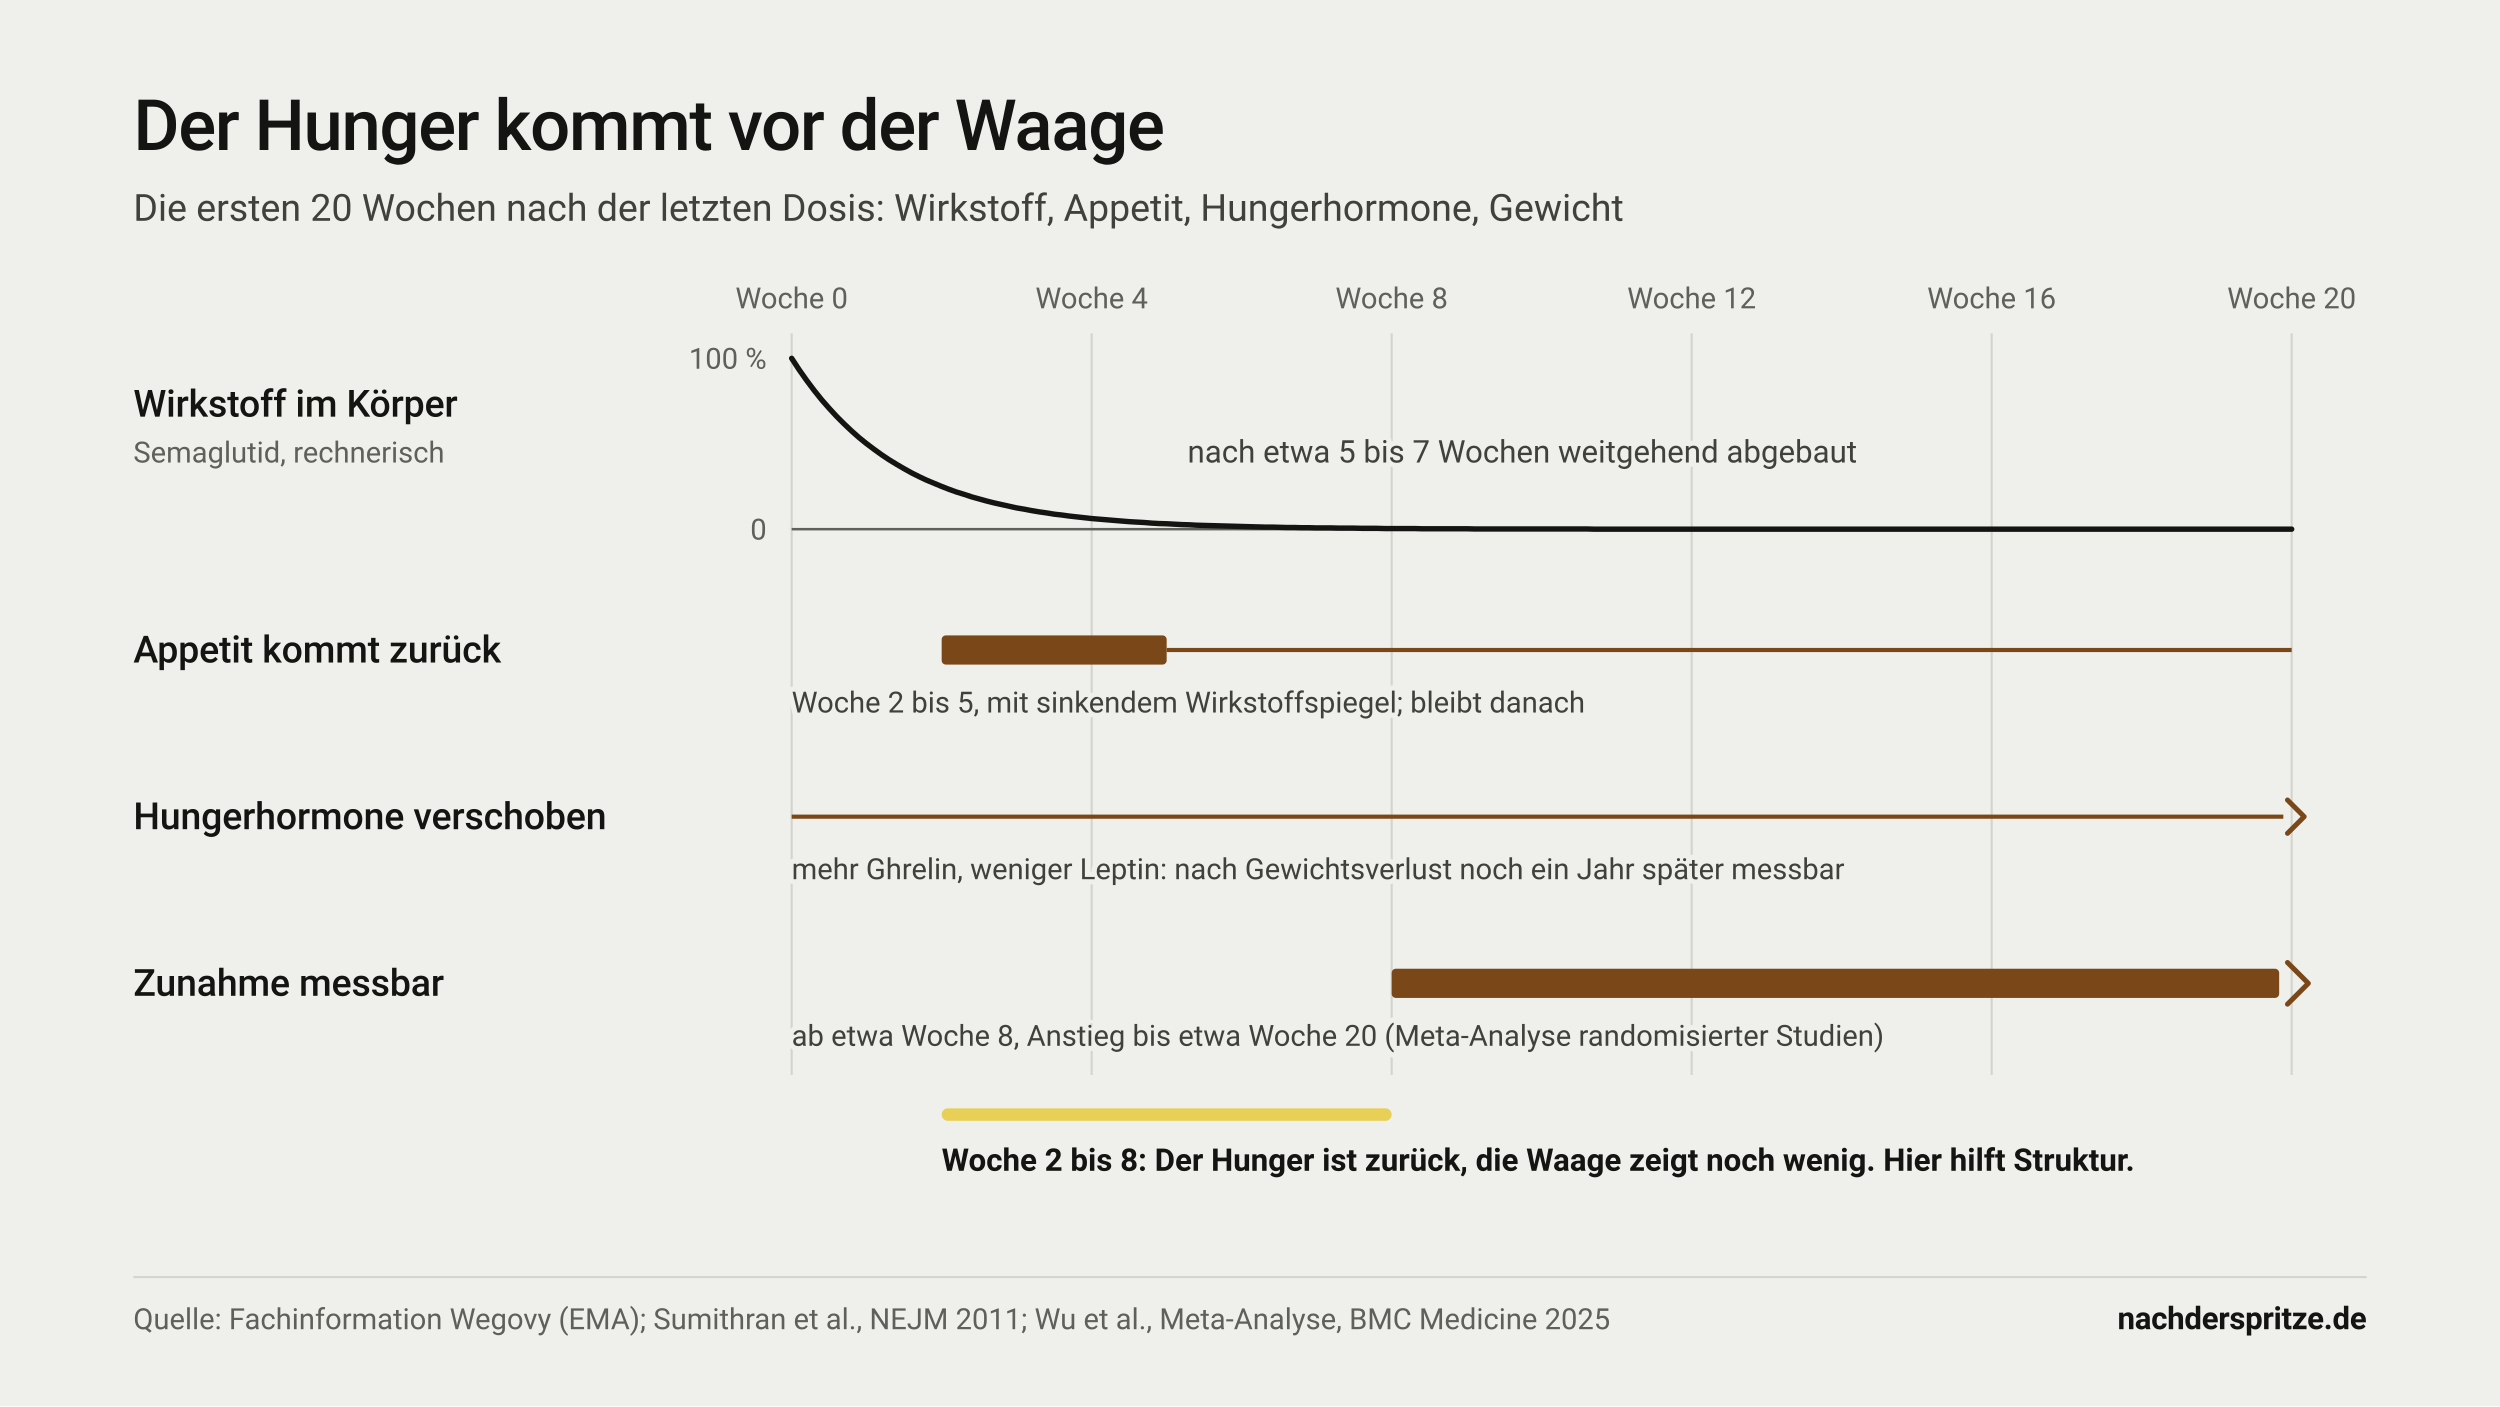
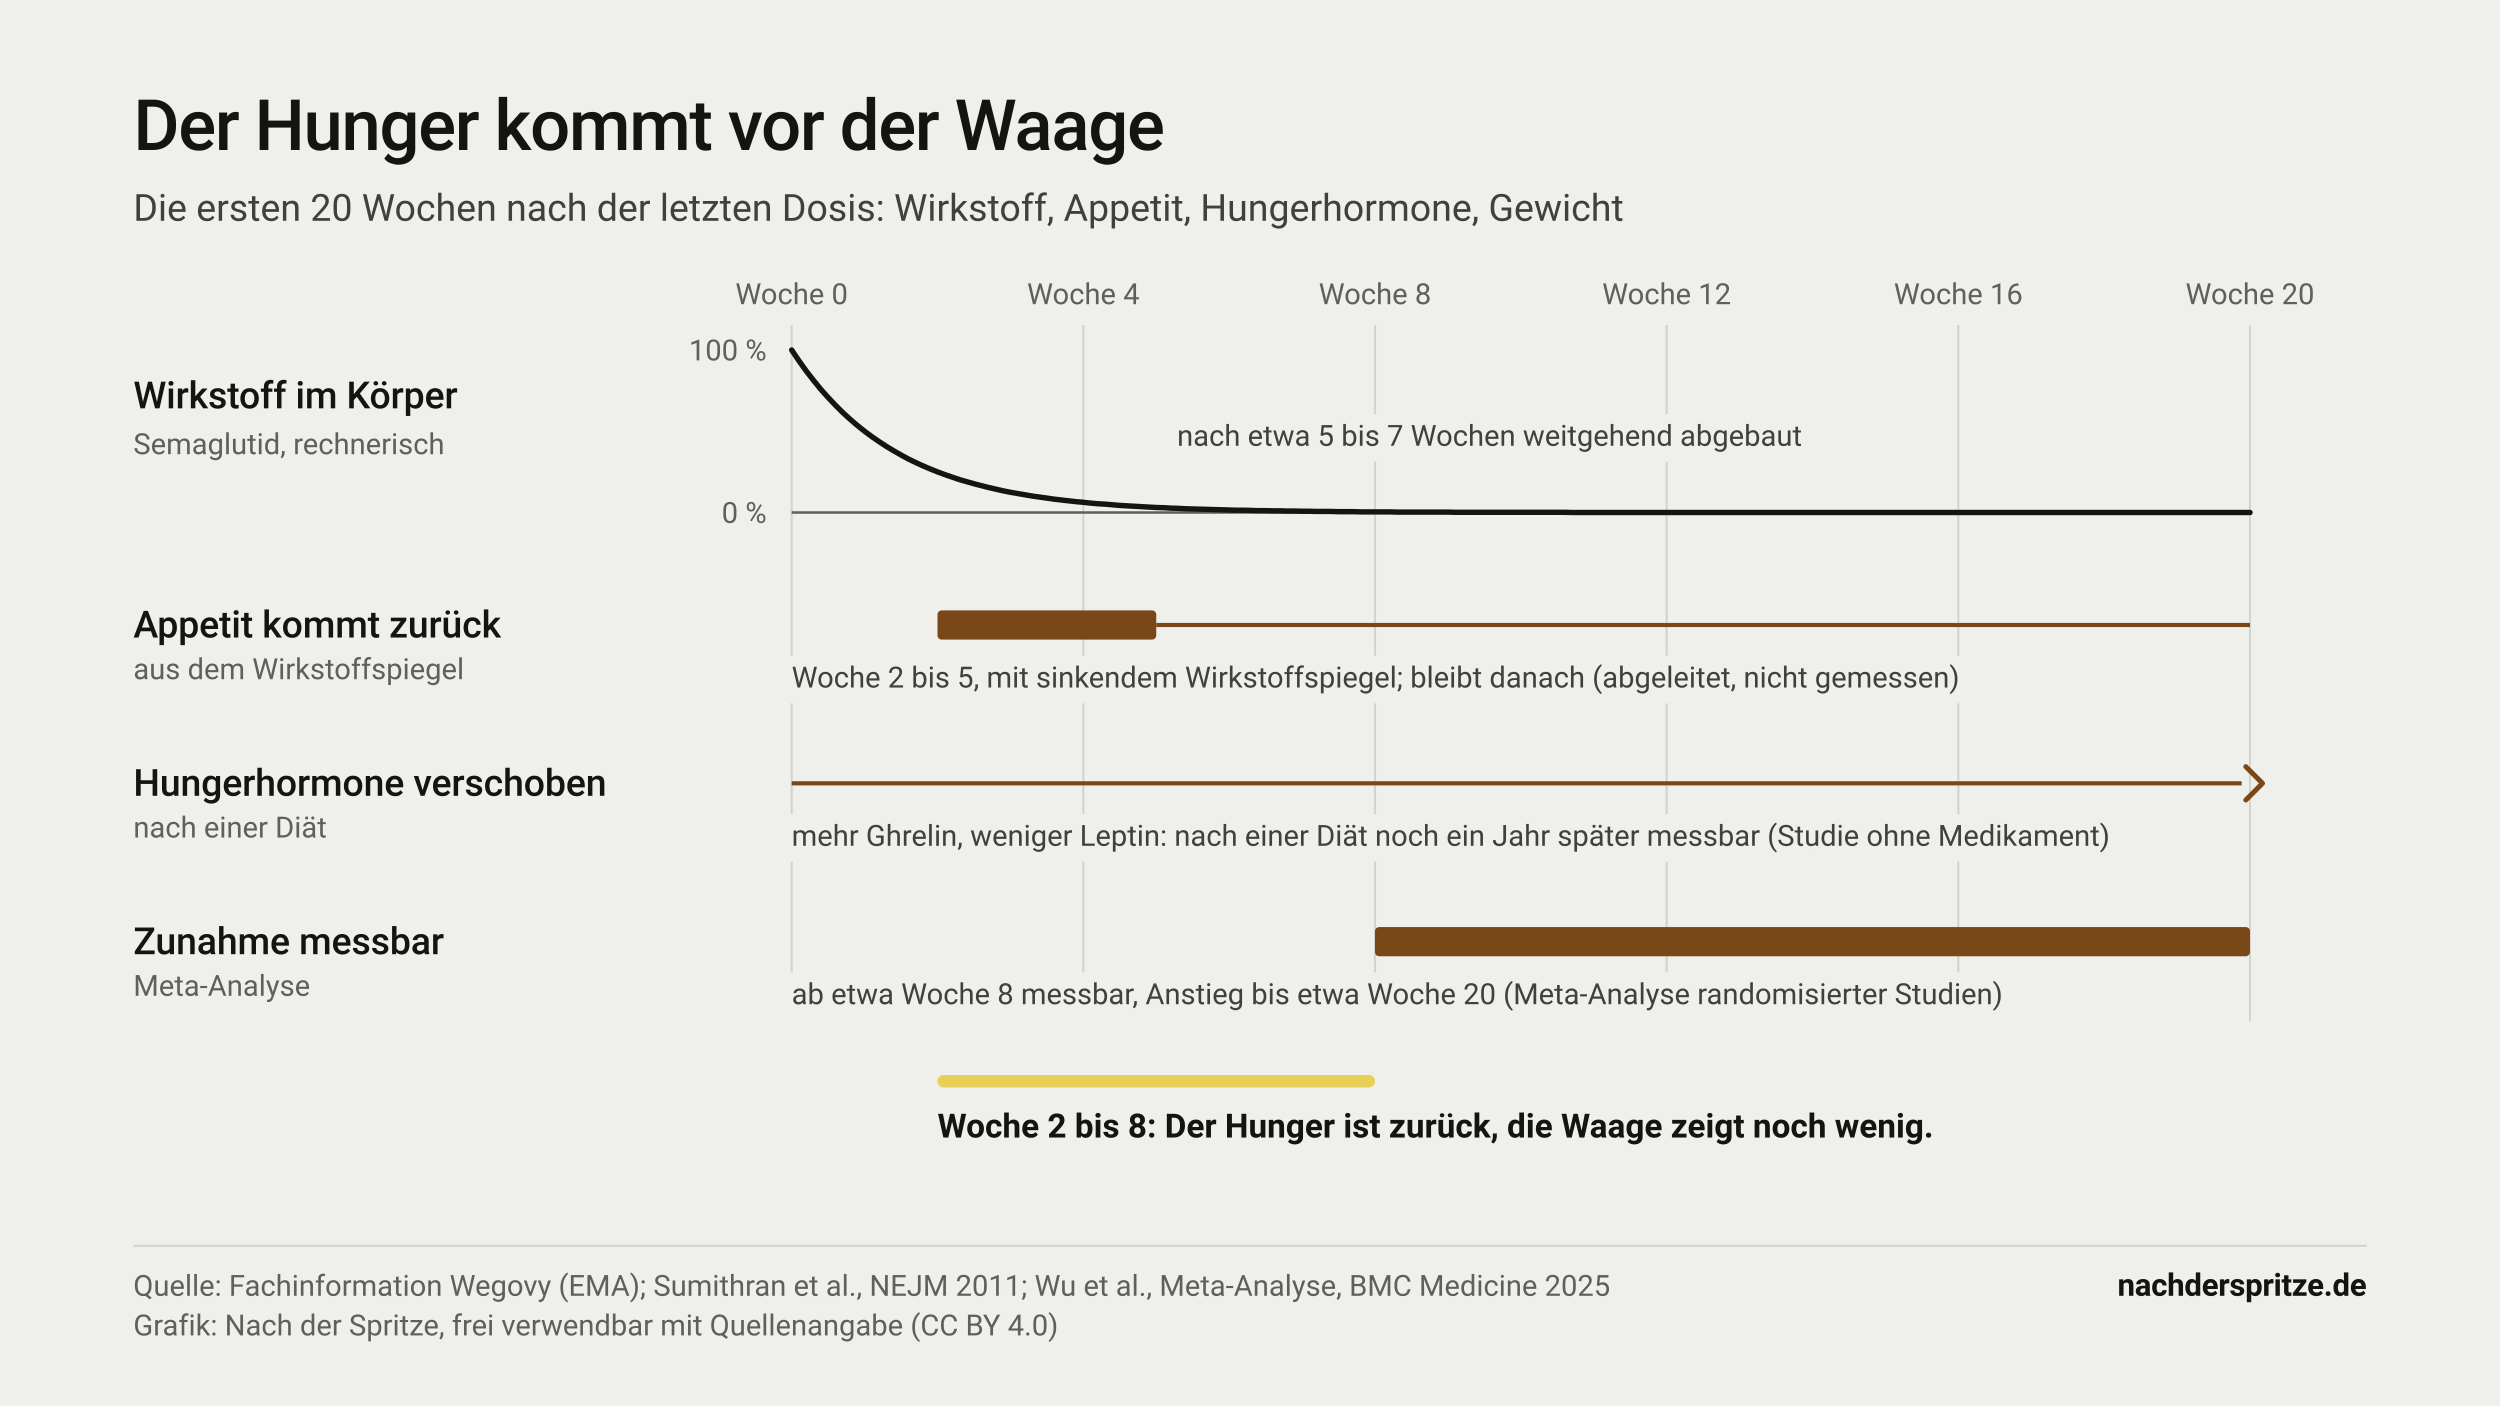
<svg xmlns="http://www.w3.org/2000/svg" width="1200" height="675" viewBox="0 0 1200 675" role="img" aria-labelledby="t d" font-family="'Mona Sans Variable', 'Mona Sans', system-ui, -apple-system, 'Segoe UI', Roboto, Helvetica, Arial, sans-serif">
  <rect width="1200" height="675" fill="#EFEFEB" />
  <text x="64" y="72" font-size="34" font-weight="540" fill="#141513" text-anchor="start" style="font-stretch:116%;letter-spacing:-0.02em" stroke="#EFEFEB" stroke-width="5" stroke-linejoin="round" paint-order="stroke">Der Hunger kommt vor der Waage</text>
  <text x="64" y="106" font-size="18" font-weight="420" fill="#3F413C" text-anchor="start" style="font-stretch:100%;letter-spacing:0em" stroke="#EFEFEB" stroke-width="5" stroke-linejoin="round" paint-order="stroke">Die ersten 20 Wochen nach der letzten Dosis: Wirkstoff, Appetit, Hungerhormone, Gewicht</text>
-   <line x1="380" y1="160" x2="380" y2="516" stroke="#D3D4CD" stroke-width="1" />
-   <text x="380" y="148" font-size="14" font-weight="440" fill="#5E605A" text-anchor="middle" style="font-stretch:100%;letter-spacing:0em;font-variant-numeric:tabular-nums" stroke="#EFEFEB" stroke-width="5" stroke-linejoin="round" paint-order="stroke">Woche 0</text>
-   <line x1="524" y1="160" x2="524" y2="516" stroke="#D3D4CD" stroke-width="1" />
-   <text x="524" y="148" font-size="14" font-weight="440" fill="#5E605A" text-anchor="middle" style="font-stretch:100%;letter-spacing:0em;font-variant-numeric:tabular-nums" stroke="#EFEFEB" stroke-width="5" stroke-linejoin="round" paint-order="stroke">Woche 4</text>
-   <line x1="668" y1="160" x2="668" y2="516" stroke="#D3D4CD" stroke-width="1" />
-   <text x="668" y="148" font-size="14" font-weight="440" fill="#5E605A" text-anchor="middle" style="font-stretch:100%;letter-spacing:0em;font-variant-numeric:tabular-nums" stroke="#EFEFEB" stroke-width="5" stroke-linejoin="round" paint-order="stroke">Woche 8</text>
-   <line x1="812" y1="160" x2="812" y2="516" stroke="#D3D4CD" stroke-width="1" />
-   <text x="812" y="148" font-size="14" font-weight="440" fill="#5E605A" text-anchor="middle" style="font-stretch:100%;letter-spacing:0em;font-variant-numeric:tabular-nums" stroke="#EFEFEB" stroke-width="5" stroke-linejoin="round" paint-order="stroke">Woche 12</text>
-   <line x1="956" y1="160" x2="956" y2="516" stroke="#D3D4CD" stroke-width="1" />
-   <text x="956" y="148" font-size="14" font-weight="440" fill="#5E605A" text-anchor="middle" style="font-stretch:100%;letter-spacing:0em;font-variant-numeric:tabular-nums" stroke="#EFEFEB" stroke-width="5" stroke-linejoin="round" paint-order="stroke">Woche 16</text>
-   <line x1="1100" y1="160" x2="1100" y2="516" stroke="#D3D4CD" stroke-width="1" />
-   <text x="1100" y="148" font-size="14" font-weight="440" fill="#5E605A" text-anchor="middle" style="font-stretch:100%;letter-spacing:0em;font-variant-numeric:tabular-nums" stroke="#EFEFEB" stroke-width="5" stroke-linejoin="round" paint-order="stroke">Woche 20</text>
-   <line x1="380" y1="254" x2="1100" y2="254" stroke="#5E605A" stroke-width="1.2" />
-   <text x="368" y="177" font-size="14" font-weight="440" fill="#5E605A" text-anchor="end" style="font-stretch:100%;letter-spacing:0em;font-variant-numeric:tabular-nums" stroke="#EFEFEB" stroke-width="5" stroke-linejoin="round" paint-order="stroke">100 %</text>
-   <text x="368" y="259" font-size="14" font-weight="440" fill="#5E605A" text-anchor="end" style="font-stretch:100%;letter-spacing:0em;font-variant-numeric:tabular-nums" stroke="#EFEFEB" stroke-width="5" stroke-linejoin="round" paint-order="stroke">0</text>
-   <path d="M380.0 172.0 L383.6 177.5 L387.2 182.6 L390.8 187.4 L394.4 191.9 L398.0 196.0 L401.6 199.9 L405.2 203.5 L408.8 206.9 L412.4 210.1 L416.0 213.0 L419.6 215.7 L423.2 218.3 L426.8 220.7 L430.4 222.9 L434.0 225.0 L437.6 227.0 L441.2 228.8 L444.8 230.5 L448.4 232.0 L452.0 233.5 L455.6 234.9 L459.2 236.2 L462.8 237.3 L466.4 238.5 L470.0 239.5 L473.6 240.5 L477.2 241.4 L480.8 242.2 L484.4 243.0 L488.0 243.8 L491.6 244.4 L495.2 245.1 L498.8 245.7 L502.4 246.2 L506.0 246.8 L509.6 247.2 L513.2 247.7 L516.8 248.1 L520.4 248.5 L524.0 248.9 L527.6 249.2 L531.2 249.5 L534.8 249.8 L538.4 250.1 L542.0 250.4 L545.6 250.6 L549.2 250.8 L552.8 251.1 L556.4 251.3 L560.0 251.4 L563.6 251.6 L567.2 251.8 L570.8 251.9 L574.4 252.1 L578.0 252.2 L581.6 252.3 L585.2 252.4 L588.8 252.5 L592.4 252.6 L596.0 252.7 L599.6 252.8 L603.2 252.9 L606.8 253.0 L610.4 253.0 L614.0 253.1 L617.6 253.2 L621.2 253.2 L624.8 253.3 L628.4 253.3 L632.0 253.4 L635.6 253.4 L639.2 253.4 L642.8 253.5 L646.4 253.5 L650.0 253.5 L653.6 253.6 L657.2 253.6 L660.8 253.6 L664.4 253.7 L668.0 253.7 L671.6 253.7 L675.2 253.7 L678.8 253.7 L682.4 253.8 L686.0 253.8 L689.6 253.8 L693.2 253.8 L696.8 253.8 L700.4 253.8 L704.0 253.8 L707.6 253.9 L711.2 253.9 L714.8 253.9 L718.4 253.9 L722.0 253.9 L725.6 253.9 L729.2 253.9 L732.8 253.9 L736.4 253.9 L740.0 253.9 L743.6 253.9 L747.2 253.9 L750.8 253.9 L754.4 253.9 L758.0 253.9 L761.6 253.9 L765.2 254.0 L768.8 254.0 L772.4 254.0 L776.0 254.0 L779.6 254.0 L783.2 254.0 L786.8 254.0 L790.4 254.0 L794.0 254.0 L797.6 254.0 L801.2 254.0 L804.8 254.0 L808.4 254.0 L812.0 254.0 L815.6 254.0 L819.2 254.0 L822.8 254.0 L826.4 254.0 L830.0 254.0 L833.6 254.0 L837.2 254.0 L840.8 254.0 L844.4 254.0 L848.0 254.0 L851.6 254.0 L855.2 254.0 L858.8 254.0 L862.4 254.0 L866.0 254.0 L869.6 254.0 L873.2 254.0 L876.8 254.0 L880.4 254.0 L884.0 254.0 L887.6 254.0 L891.2 254.0 L894.8 254.0 L898.4 254.0 L902.0 254.0 L905.6 254.0 L909.2 254.0 L912.8 254.0 L916.4 254.0 L920.0 254.0 L923.6 254.0 L927.2 254.0 L930.8 254.0 L934.4 254.0 L938.0 254.0 L941.6 254.0 L945.2 254.0 L948.8 254.0 L952.4 254.0 L956.0 254.0 L959.6 254.0 L963.2 254.0 L966.8 254.0 L970.4 254.0 L974.0 254.0 L977.6 254.0 L981.2 254.0 L984.8 254.0 L988.4 254.0 L992.0 254.0 L995.6 254.0 L999.2 254.0 L1002.8 254.0 L1006.4 254.0 L1010.0 254.0 L1013.6 254.0 L1017.2 254.0 L1020.8 254.0 L1024.4 254.0 L1028.0 254.0 L1031.6 254.0 L1035.2 254.0 L1038.8 254.0 L1042.4 254.0 L1046.0 254.0 L1049.6 254.0 L1053.2 254.0 L1056.8 254.0 L1060.4 254.0 L1064.0 254.0 L1067.6 254.0 L1071.2 254.0 L1074.8 254.0 L1078.4 254.0 L1082.0 254.0 L1085.6 254.0 L1089.2 254.0 L1092.8 254.0 L1096.4 254.0 L1100.0 254.0" fill="none" stroke="#141513" stroke-width="2.6" stroke-linejoin="round" stroke-linecap="round" />
-   <text x="64" y="200" font-size="18" font-weight="560" fill="#141513" text-anchor="start" style="font-stretch:108%;letter-spacing:-0.005em" stroke="#EFEFEB" stroke-width="5" stroke-linejoin="round" paint-order="stroke">Wirkstoff im Körper</text>
-   <text x="64" y="222" font-size="14" font-weight="420" fill="#5E605A" text-anchor="start" style="font-stretch:100%;letter-spacing:0em" stroke="#EFEFEB" stroke-width="5" stroke-linejoin="round" paint-order="stroke">Semaglutid, rechnerisch</text>
-   <text x="570" y="222" font-size="15" font-weight="420" fill="#3F413C" text-anchor="start" style="font-stretch:100%;letter-spacing:0em" stroke="#EFEFEB" stroke-width="5" stroke-linejoin="round" paint-order="stroke">nach etwa 5 bis 7 Wochen weitgehend abgebaut</text>
-   <text x="64" y="318" font-size="18" font-weight="560" fill="#141513" text-anchor="start" style="font-stretch:108%;letter-spacing:-0.005em" stroke="#EFEFEB" stroke-width="5" stroke-linejoin="round" paint-order="stroke">Appetit kommt zurück</text>
-   <text x="380" y="342" font-size="14" font-weight="420" fill="#3F413C" text-anchor="start" style="font-stretch:100%;letter-spacing:0em" stroke="#EFEFEB" stroke-width="5" stroke-linejoin="round" paint-order="stroke">Woche 2 bis 5, mit sinkendem Wirkstoffspiegel; bleibt danach</text>
-   <text x="64" y="398" font-size="18" font-weight="560" fill="#141513" text-anchor="start" style="font-stretch:108%;letter-spacing:-0.005em" stroke="#EFEFEB" stroke-width="5" stroke-linejoin="round" paint-order="stroke">Hungerhormone verschoben</text>
-   <text x="380" y="422" font-size="14" font-weight="420" fill="#3F413C" text-anchor="start" style="font-stretch:100%;letter-spacing:0em" stroke="#EFEFEB" stroke-width="5" stroke-linejoin="round" paint-order="stroke">mehr Ghrelin, weniger Leptin: nach Gewichtsverlust noch ein Jahr später messbar</text>
-   <text x="64" y="478" font-size="18" font-weight="560" fill="#141513" text-anchor="start" style="font-stretch:108%;letter-spacing:-0.005em" stroke="#EFEFEB" stroke-width="5" stroke-linejoin="round" paint-order="stroke">Zunahme messbar</text>
-   <text x="380" y="502" font-size="14" font-weight="420" fill="#3F413C" text-anchor="start" style="font-stretch:100%;letter-spacing:0em" stroke="#EFEFEB" stroke-width="5" stroke-linejoin="round" paint-order="stroke">ab etwa Woche 8, Anstieg bis etwa Woche 20 (Meta-Analyse randomisierter Studien)</text>
-   <rect class="mk" x="452" y="305" width="108" height="14" rx="2" fill="#7A4718" />
-   <line x1="560" y1="312" x2="1100" y2="312" stroke="#7A4718" stroke-width="2" />
-   <line x1="380" y1="392" x2="1096" y2="392" stroke="#7A4718" stroke-width="2" />
-   <path d="M1098 384 L1106 392 L1098 400" fill="none" stroke="#7A4718" stroke-width="2.4" stroke-linecap="round" stroke-linejoin="round" />
-   <rect class="mk" x="668" y="465" width="426" height="14" rx="2" fill="#7A4718" />
-   <path d="M1098 462 L1108 472 L1098 482" fill="none" stroke="#7A4718" stroke-width="2.4" stroke-linecap="round" stroke-linejoin="round" />
-   <rect x="452" y="532" width="216" height="6" rx="3" fill="#E8CF55" />
-   <text x="452" y="562" font-size="15" font-weight="580" fill="#141513" text-anchor="start" style="font-stretch:100%;letter-spacing:0em" stroke="#EFEFEB" stroke-width="5" stroke-linejoin="round" paint-order="stroke">Woche 2 bis 8: Der Hunger ist zurück, die Waage zeigt noch wenig. Hier hilft Struktur.</text>
-   <line x1="64" y1="613" x2="1136" y2="613" stroke="#D3D4CD" stroke-width="1" />
-   <text x="64" y="638" font-size="14" font-weight="420" fill="#5E605A" text-anchor="start" style="font-stretch:100%;letter-spacing:0em" stroke="#EFEFEB" stroke-width="5" stroke-linejoin="round" paint-order="stroke">Quelle: Fachinformation Wegovy (EMA); Sumithran et al., NEJM 2011; Wu et al., Meta-Analyse, BMC Medicine 2025</text>
-   <text x="1136" y="638" font-size="15" font-weight="600" fill="#141513" text-anchor="end" style="font-stretch:125%;letter-spacing:-0.01em" stroke="#EFEFEB" stroke-width="5" stroke-linejoin="round" paint-order="stroke">nachderspritze.de</text>
+   <line class="g" x1="380" y1="156" x2="380" y2="314.8" stroke="#D3D4CD" stroke-width="1" />
+   <line class="g" x1="380" y1="337.6" x2="380" y2="390.8" stroke="#D3D4CD" stroke-width="1" />
+   <line class="g" x1="380" y1="413.6" x2="380" y2="466.8" stroke="#D3D4CD" stroke-width="1" />
+   <text x="380" y="146" font-size="14" font-weight="440" fill="#5E605A" text-anchor="middle" style="font-stretch:100%;letter-spacing:0em" stroke="#EFEFEB" stroke-width="5" stroke-linejoin="round" paint-order="stroke">Woche 0</text>
+   <line class="g" x1="520" y1="156" x2="520" y2="314.8" stroke="#D3D4CD" stroke-width="1" />
+   <line class="g" x1="520" y1="337.6" x2="520" y2="390.8" stroke="#D3D4CD" stroke-width="1" />
+   <line class="g" x1="520" y1="413.6" x2="520" y2="466.8" stroke="#D3D4CD" stroke-width="1" />
+   <text x="520" y="146" font-size="14" font-weight="440" fill="#5E605A" text-anchor="middle" style="font-stretch:100%;letter-spacing:0em" stroke="#EFEFEB" stroke-width="5" stroke-linejoin="round" paint-order="stroke">Woche 4</text>
+   <line class="g" x1="660" y1="156" x2="660" y2="198.8" stroke="#D3D4CD" stroke-width="1" />
+   <line class="g" x1="660" y1="221.6" x2="660" y2="314.8" stroke="#D3D4CD" stroke-width="1" />
+   <line class="g" x1="660" y1="337.6" x2="660" y2="390.8" stroke="#D3D4CD" stroke-width="1" />
+   <line class="g" x1="660" y1="413.6" x2="660" y2="466.8" stroke="#D3D4CD" stroke-width="1" />
+   <text x="660" y="146" font-size="14" font-weight="440" fill="#5E605A" text-anchor="middle" style="font-stretch:100%;letter-spacing:0em" stroke="#EFEFEB" stroke-width="5" stroke-linejoin="round" paint-order="stroke">Woche 8</text>
+   <line class="g" x1="800" y1="156" x2="800" y2="198.8" stroke="#D3D4CD" stroke-width="1" />
+   <line class="g" x1="800" y1="221.6" x2="800" y2="314.8" stroke="#D3D4CD" stroke-width="1" />
+   <line class="g" x1="800" y1="337.6" x2="800" y2="390.8" stroke="#D3D4CD" stroke-width="1" />
+   <line class="g" x1="800" y1="413.6" x2="800" y2="466.8" stroke="#D3D4CD" stroke-width="1" />
+   <text x="800" y="146" font-size="14" font-weight="440" fill="#5E605A" text-anchor="middle" style="font-stretch:100%;letter-spacing:0em" stroke="#EFEFEB" stroke-width="5" stroke-linejoin="round" paint-order="stroke">Woche 12</text>
+   <line class="g" x1="940" y1="156" x2="940" y2="314.8" stroke="#D3D4CD" stroke-width="1" />
+   <line class="g" x1="940" y1="337.6" x2="940" y2="390.8" stroke="#D3D4CD" stroke-width="1" />
+   <line class="g" x1="940" y1="413.6" x2="940" y2="466.8" stroke="#D3D4CD" stroke-width="1" />
+   <text x="940" y="146" font-size="14" font-weight="440" fill="#5E605A" text-anchor="middle" style="font-stretch:100%;letter-spacing:0em" stroke="#EFEFEB" stroke-width="5" stroke-linejoin="round" paint-order="stroke">Woche 16</text>
+   <line class="g" x1="1080" y1="156" x2="1080" y2="490" stroke="#D3D4CD" stroke-width="1" />
+   <text x="1080" y="146" font-size="14" font-weight="440" fill="#5E605A" text-anchor="middle" style="font-stretch:100%;letter-spacing:0em" stroke="#EFEFEB" stroke-width="5" stroke-linejoin="round" paint-order="stroke">Woche 20</text>
+   <line class="g" x1="380" y1="246" x2="1080" y2="246" stroke="#5E605A" stroke-width="1.2" />
+   <text x="368" y="173" font-size="14" font-weight="440" fill="#5E605A" text-anchor="end" style="font-stretch:100%;letter-spacing:0em" stroke="#EFEFEB" stroke-width="5" stroke-linejoin="round" paint-order="stroke">100 %</text>
+   <text x="368" y="251" font-size="14" font-weight="440" fill="#5E605A" text-anchor="end" style="font-stretch:100%;letter-spacing:0em" stroke="#EFEFEB" stroke-width="5" stroke-linejoin="round" paint-order="stroke">0 %</text>
+   <path d="M380.0 168.0 L383.5 173.2 L387.0 178.1 L390.5 182.6 L394.0 186.9 L397.5 190.8 L401.0 194.5 L404.5 198.0 L408.0 201.2 L411.5 204.2 L415.0 207.0 L418.5 209.6 L422.0 212.0 L425.5 214.3 L429.0 216.4 L432.5 218.4 L436.0 220.3 L439.5 222.0 L443.0 223.6 L446.5 225.1 L450.0 226.5 L453.5 227.8 L457.0 229.0 L460.5 230.2 L464.0 231.2 L467.5 232.2 L471.0 233.1 L474.5 234.0 L478.0 234.8 L481.5 235.6 L485.0 236.3 L488.5 236.9 L492.0 237.5 L495.5 238.1 L499.0 238.6 L502.5 239.1 L506.0 239.6 L509.5 240.0 L513.0 240.4 L516.5 240.8 L520.0 241.1 L523.5 241.5 L527.0 241.8 L530.5 242.0 L534.0 242.3 L537.5 242.6 L541.0 242.8 L544.5 243.0 L548.0 243.2 L551.5 243.4 L555.0 243.6 L558.5 243.7 L562.0 243.9 L565.5 244.0 L569.0 244.2 L572.5 244.3 L576.0 244.4 L579.5 244.5 L583.0 244.6 L586.5 244.7 L590.0 244.8 L593.5 244.9 L597.0 244.9 L600.5 245.0 L604.0 245.1 L607.5 245.1 L611.0 245.2 L614.5 245.2 L618.0 245.3 L621.5 245.3 L625.0 245.4 L628.5 245.4 L632.0 245.5 L635.5 245.5 L639.0 245.5 L642.5 245.6 L646.0 245.6 L649.5 245.6 L653.0 245.7 L656.5 245.7 L660.0 245.7 L663.5 245.7 L667.0 245.7 L670.5 245.8 L674.0 245.8 L677.5 245.8 L681.0 245.8 L684.5 245.8 L688.0 245.8 L691.5 245.8 L695.0 245.8 L698.5 245.9 L702.0 245.9 L705.5 245.9 L709.0 245.9 L712.5 245.9 L716.0 245.9 L719.5 245.9 L723.0 245.9 L726.5 245.9 L730.0 245.9 L733.5 245.9 L737.0 245.9 L740.5 245.9 L744.0 245.9 L747.5 245.9 L751.0 245.9 L754.5 246.0 L758.0 246.0 L761.5 246.0 L765.0 246.0 L768.5 246.0 L772.0 246.0 L775.5 246.0 L779.0 246.0 L782.5 246.0 L786.0 246.0 L789.5 246.0 L793.0 246.0 L796.5 246.0 L800.0 246.0 L803.5 246.0 L807.0 246.0 L810.5 246.0 L814.0 246.0 L817.5 246.0 L821.0 246.0 L824.5 246.0 L828.0 246.0 L831.5 246.0 L835.0 246.0 L838.5 246.0 L842.0 246.0 L845.5 246.0 L849.0 246.0 L852.5 246.0 L856.0 246.0 L859.5 246.0 L863.0 246.0 L866.5 246.0 L870.0 246.0 L873.5 246.0 L877.0 246.0 L880.5 246.0 L884.0 246.0 L887.5 246.0 L891.0 246.0 L894.5 246.0 L898.0 246.0 L901.5 246.0 L905.0 246.0 L908.5 246.0 L912.0 246.0 L915.5 246.0 L919.0 246.0 L922.5 246.0 L926.0 246.0 L929.5 246.0 L933.0 246.0 L936.5 246.0 L940.0 246.0 L943.5 246.0 L947.0 246.0 L950.5 246.0 L954.0 246.0 L957.5 246.0 L961.0 246.0 L964.5 246.0 L968.0 246.0 L971.5 246.0 L975.0 246.0 L978.5 246.0 L982.0 246.0 L985.5 246.0 L989.0 246.0 L992.5 246.0 L996.0 246.0 L999.5 246.0 L1003.0 246.0 L1006.5 246.0 L1010.0 246.0 L1013.5 246.0 L1017.0 246.0 L1020.5 246.0 L1024.0 246.0 L1027.5 246.0 L1031.0 246.0 L1034.5 246.0 L1038.0 246.0 L1041.5 246.0 L1045.0 246.0 L1048.5 246.0 L1052.0 246.0 L1055.5 246.0 L1059.0 246.0 L1062.5 246.0 L1066.0 246.0 L1069.5 246.0 L1073.0 246.0 L1076.5 246.0 L1080.0 246.0" fill="none" stroke="#141513" stroke-width="2.6" stroke-linejoin="round" stroke-linecap="round" />
+   <text x="64" y="196" font-size="18" font-weight="560" fill="#141513" text-anchor="start" style="font-stretch:108%;letter-spacing:-0.005em" stroke="#EFEFEB" stroke-width="5" stroke-linejoin="round" paint-order="stroke">Wirkstoff im Körper</text>
+   <text x="64" y="218" font-size="14" font-weight="420" fill="#5E605A" text-anchor="start" style="font-stretch:100%;letter-spacing:0em" stroke="#EFEFEB" stroke-width="5" stroke-linejoin="round" paint-order="stroke">Semaglutid, rechnerisch</text>
+   <text x="565" y="214" font-size="14" font-weight="420" fill="#3F413C" text-anchor="start" style="font-stretch:100%;letter-spacing:0em" stroke="#EFEFEB" stroke-width="5" stroke-linejoin="round" paint-order="stroke">nach etwa 5 bis 7 Wochen weitgehend abgebaut</text>
+   <text x="64" y="306" font-size="18" font-weight="560" fill="#141513" text-anchor="start" style="font-stretch:108%;letter-spacing:-0.005em" stroke="#EFEFEB" stroke-width="5" stroke-linejoin="round" paint-order="stroke">Appetit kommt zurück</text>
+   <text x="64" y="326" font-size="14" font-weight="420" fill="#5E605A" text-anchor="start" style="font-stretch:100%;letter-spacing:0em" stroke="#EFEFEB" stroke-width="5" stroke-linejoin="round" paint-order="stroke">aus dem Wirkstoffspiegel</text>
+   <text x="380" y="330" font-size="14" font-weight="420" fill="#3F413C" text-anchor="start" style="font-stretch:100%;letter-spacing:0em" stroke="#EFEFEB" stroke-width="5" stroke-linejoin="round" paint-order="stroke">Woche 2 bis 5, mit sinkendem Wirkstoffspiegel; bleibt danach (abgeleitet, nicht gemessen)</text>
+   <text x="64" y="382" font-size="18" font-weight="560" fill="#141513" text-anchor="start" style="font-stretch:108%;letter-spacing:-0.005em" stroke="#EFEFEB" stroke-width="5" stroke-linejoin="round" paint-order="stroke">Hungerhormone verschoben</text>
+   <text x="64" y="402" font-size="14" font-weight="420" fill="#5E605A" text-anchor="start" style="font-stretch:100%;letter-spacing:0em" stroke="#EFEFEB" stroke-width="5" stroke-linejoin="round" paint-order="stroke">nach einer Diät</text>
+   <text x="380" y="406" font-size="14" font-weight="420" fill="#3F413C" text-anchor="start" style="font-stretch:100%;letter-spacing:0em" stroke="#EFEFEB" stroke-width="5" stroke-linejoin="round" paint-order="stroke">mehr Ghrelin, weniger Leptin: nach einer Diät noch ein Jahr später messbar (Studie ohne Medikament)</text>
+   <text x="64" y="458" font-size="18" font-weight="560" fill="#141513" text-anchor="start" style="font-stretch:108%;letter-spacing:-0.005em" stroke="#EFEFEB" stroke-width="5" stroke-linejoin="round" paint-order="stroke">Zunahme messbar</text>
+   <text x="64" y="478" font-size="14" font-weight="420" fill="#5E605A" text-anchor="start" style="font-stretch:100%;letter-spacing:0em" stroke="#EFEFEB" stroke-width="5" stroke-linejoin="round" paint-order="stroke">Meta-Analyse</text>
+   <text x="380" y="482" font-size="14" font-weight="420" fill="#3F413C" text-anchor="start" style="font-stretch:100%;letter-spacing:0em" stroke="#EFEFEB" stroke-width="5" stroke-linejoin="round" paint-order="stroke">ab etwa Woche 8 messbar, Anstieg bis etwa Woche 20 (Meta-Analyse randomisierter Studien)</text>
+   <rect class="mk" x="450" y="293" width="105" height="14" rx="2" fill="#7A4718" />
+   <line x1="555" y1="300" x2="1080" y2="300" stroke="#7A4718" stroke-width="2" />
+   <line x1="380" y1="376" x2="1076" y2="376" stroke="#7A4718" stroke-width="2" />
+   <path d="M1078 368 L1086 376 L1078 384" fill="none" stroke="#7A4718" stroke-width="2.4" stroke-linecap="round" stroke-linejoin="round" />
+   <rect class="mk" x="660" y="445" width="420" height="14" rx="2" fill="#7A4718" />
+   <rect x="450" y="516" width="210" height="6" rx="3" fill="#E8CF55" />
+   <text x="450" y="546" font-size="16" font-weight="580" fill="#141513" text-anchor="start" style="font-stretch:100%;letter-spacing:0em" stroke="#EFEFEB" stroke-width="5" stroke-linejoin="round" paint-order="stroke">Woche 2 bis 8: Der Hunger ist zurück, die Waage zeigt noch wenig.</text>
+   <line class="fy" x1="64" y1="598" x2="1136" y2="598" stroke="#D3D4CD" stroke-width="1" />
+   <text x="64" y="622" font-size="14" font-weight="420" fill="#5E605A" text-anchor="start" style="font-stretch:100%;letter-spacing:0em" stroke="#EFEFEB" stroke-width="5" stroke-linejoin="round" paint-order="stroke" class="ft">Quelle: Fachinformation Wegovy (EMA); Sumithran et al., NEJM 2011; Wu et al., Meta-Analyse, BMC Medicine 2025</text>
+   <text x="64" y="641" font-size="14" font-weight="420" fill="#5E605A" text-anchor="start" style="font-stretch:100%;letter-spacing:0em" stroke="#EFEFEB" stroke-width="5" stroke-linejoin="round" paint-order="stroke" class="ft">Grafik: Nach der Spritze, frei verwendbar mit Quellenangabe (CC BY 4.0)</text>
+   <text x="1136" y="622" font-size="15" font-weight="600" fill="#141513" text-anchor="end" style="font-stretch:125%;letter-spacing:-0.01em" stroke="#EFEFEB" stroke-width="5" stroke-linejoin="round" paint-order="stroke" class="ft">nachderspritze.de</text>
</svg>
